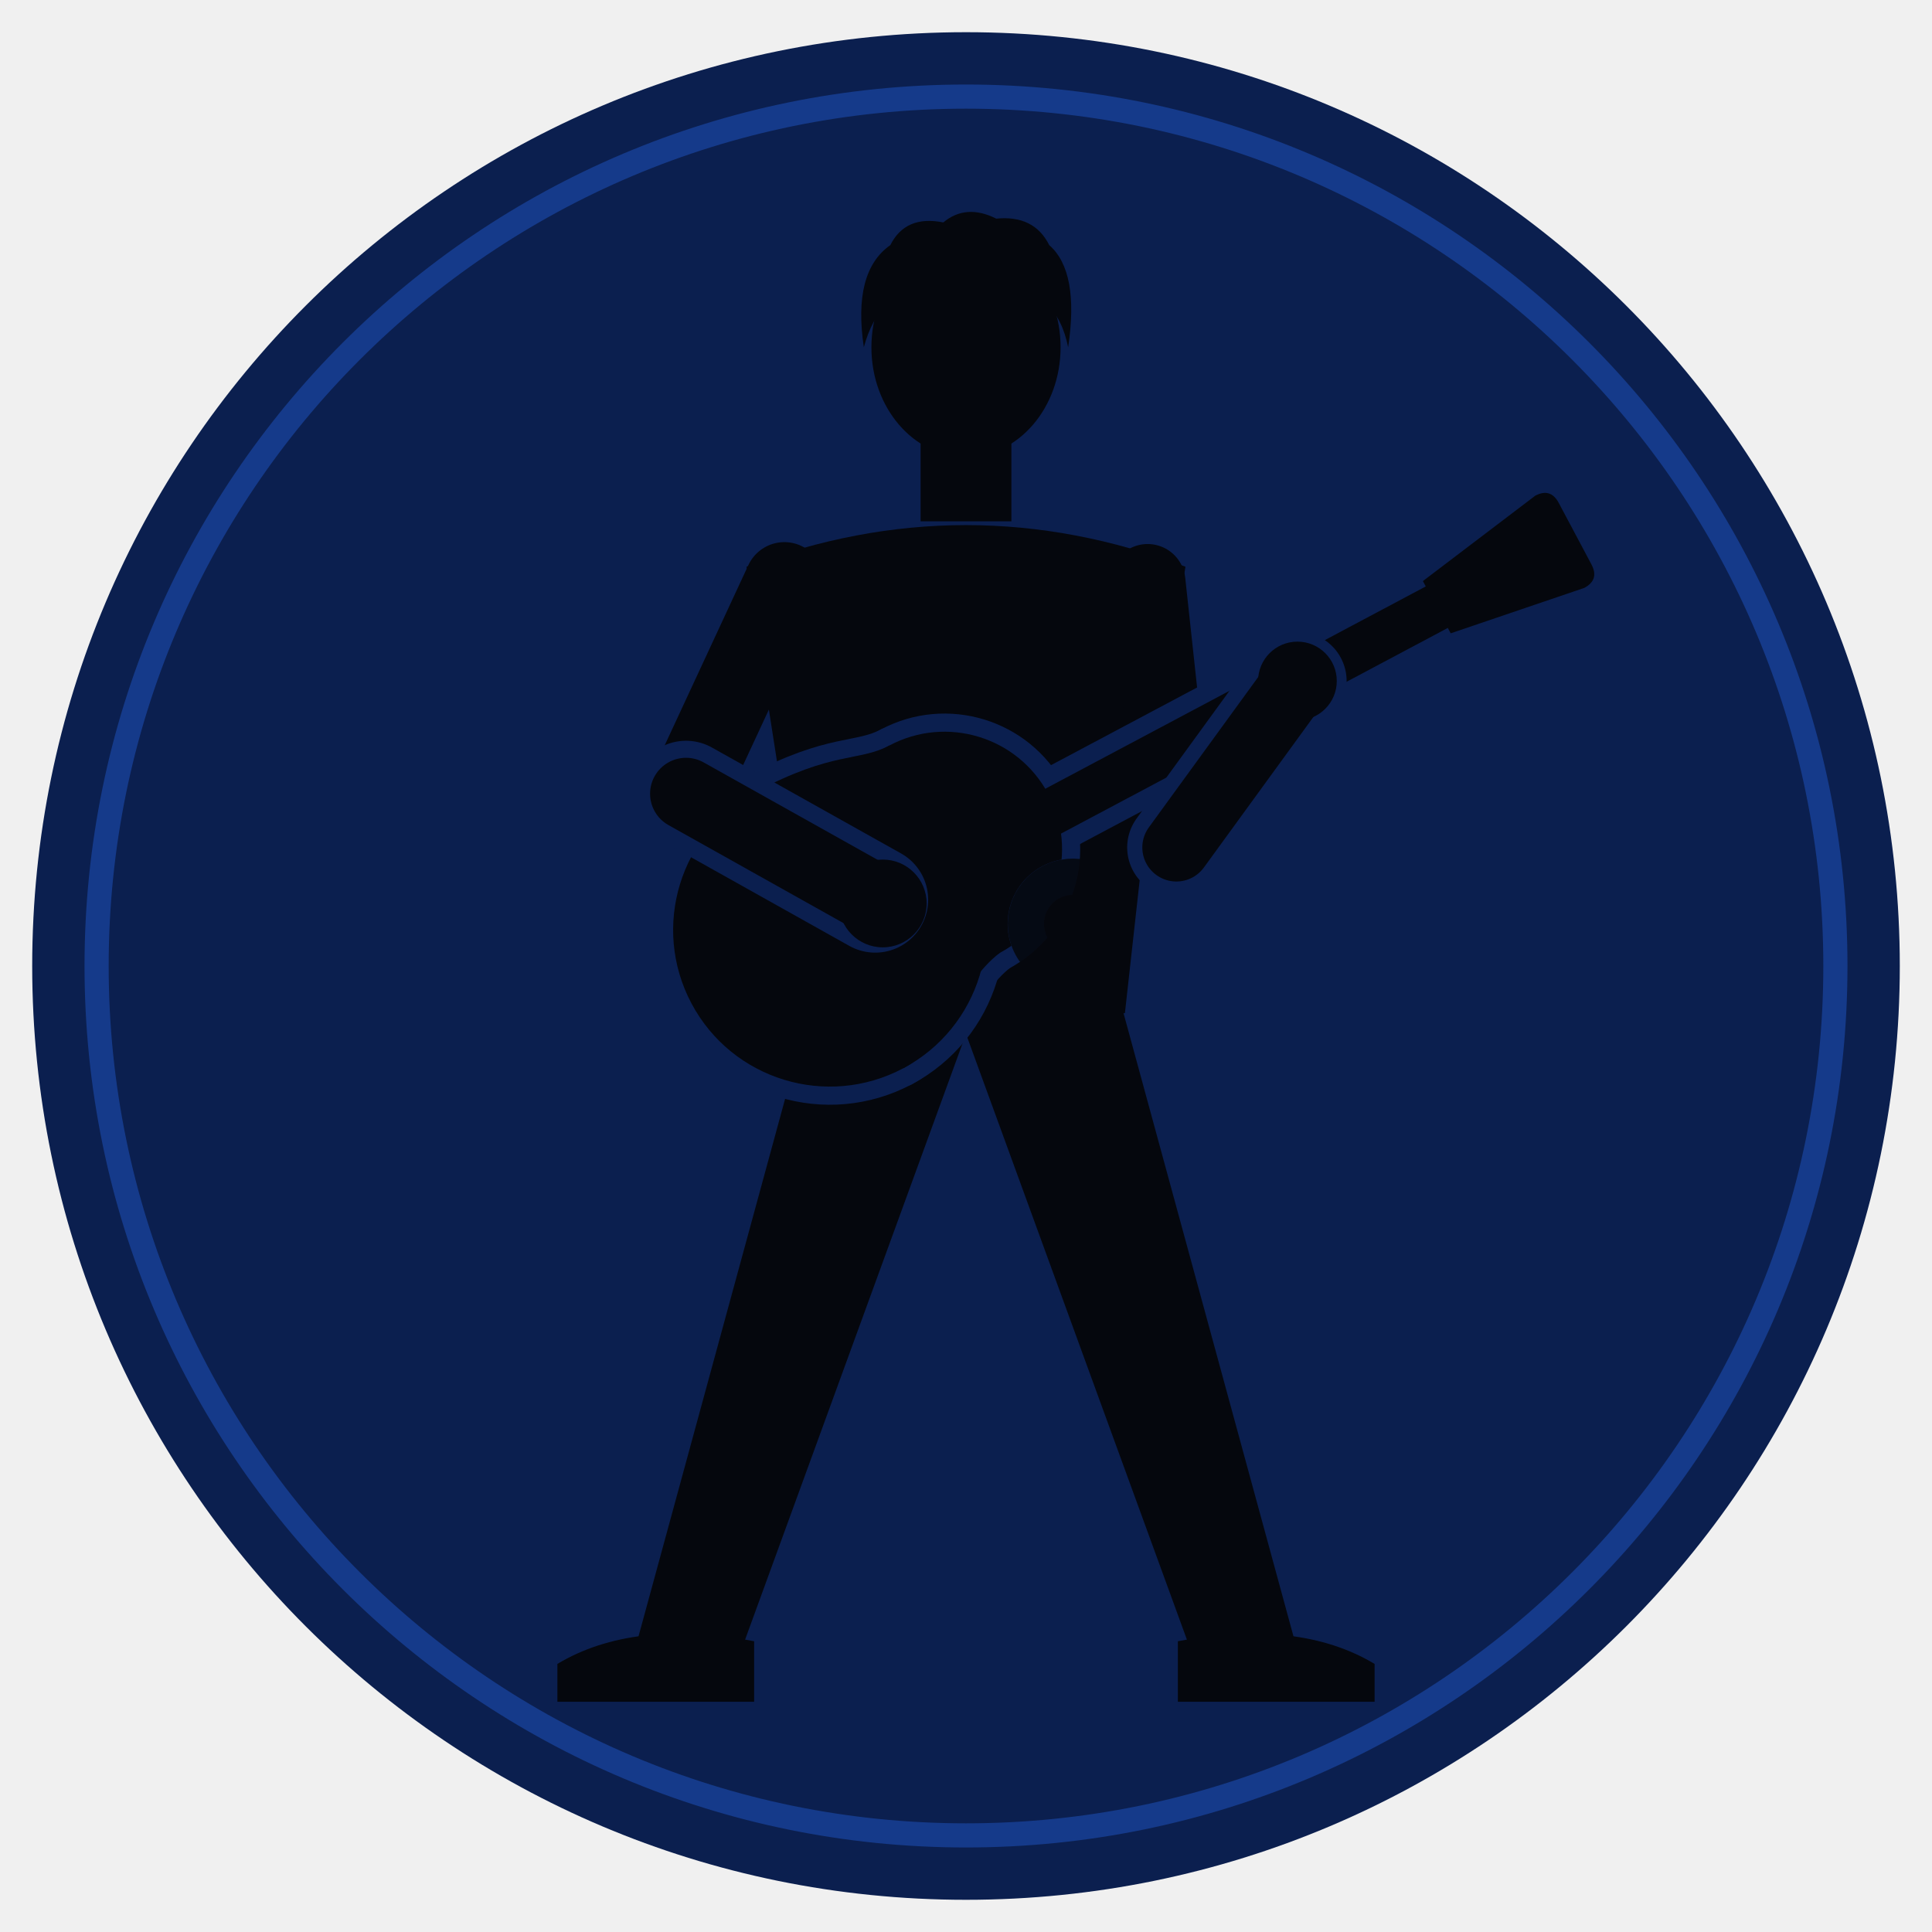
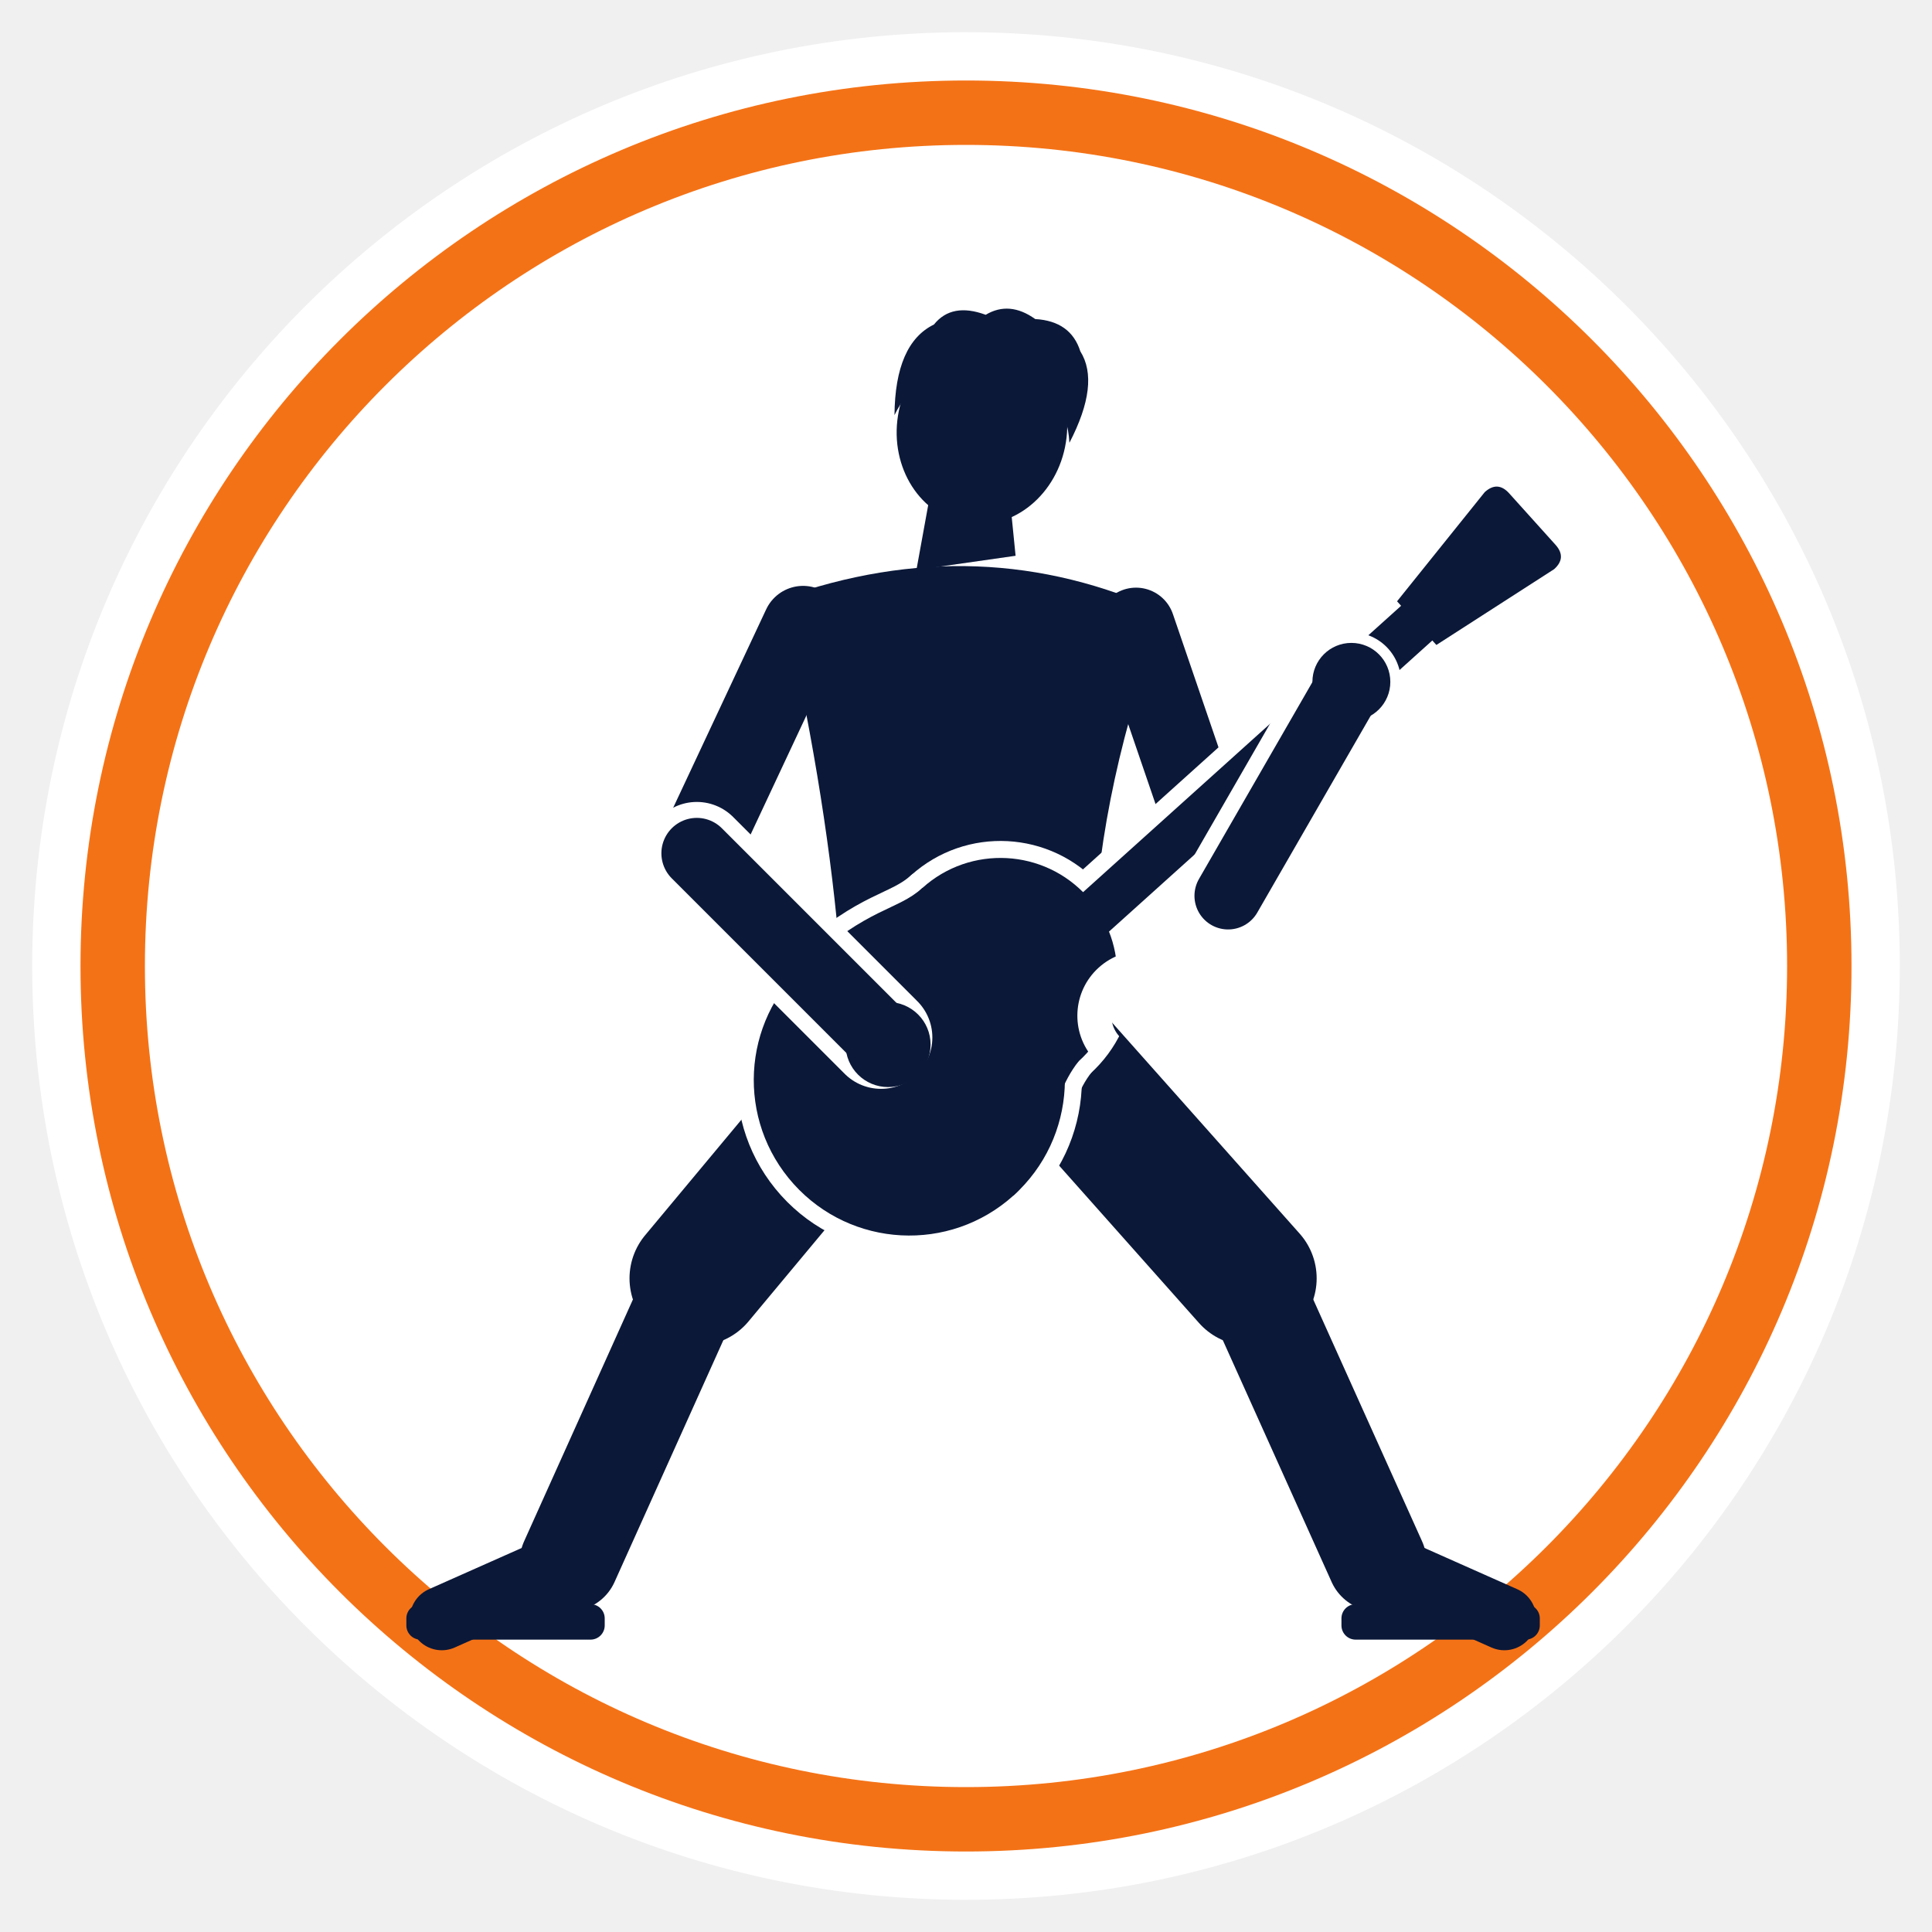
<svg xmlns="http://www.w3.org/2000/svg" width="240" height="240" viewBox="0 0 240 240">
-   <circle cx="120" cy="120" r="116" fill="#0b1f4f" />
-   <circle cx="120" cy="120" r="108" fill="none" stroke="#153a8a" stroke-width="3" />
-   <g transform="translate(26 14) scale(0.94)">
-     <g fill="#05070d">
-       <path d="M80 116 L101 119 L70.0 204 L56.0 204 Z" />
-       <path d="M99 119 L120 116 L144.0 204 L130.0 204 Z" />
-       <path d="M46.0 210 L46.0 205 Q56.0 199 72.0 202 L72.0 210 Z" />
-       <path d="M154.0 210 L154.0 205 Q144.0 199 128.0 202 L128.0 210 Z" />
-       <path d="M71 60 Q100 49 129 60 L124 92 L121 119 L79 119 L76 92 Z" />
-       <rect x="94" y="42" width="12" height="12" />
-       <ellipse cx="100" cy="31" rx="12.5" ry="14.5" />
-       <path d="M86.5 31 Q85 21 90 17.5 Q92 13.5 97 14.5 Q100 12 104 14 Q109 13.5 111 17.5 Q115 21 113.5 31 Q112 23.5 105 23 Q100 21.5 95 23 Q88.5 23.5 86.5 31 Z" />
-       <path d="M124 62 L127.8 97.1" fill="none" stroke="#05070d" stroke-width="10" stroke-linecap="round" />
-       <path d="M76 62 L63 90" fill="none" stroke="#05070d" stroke-width="10.5" stroke-linecap="round" />
-       <g transform="translate(82 108) rotate(-28) scale(1.15)" fill="#0b1f4f" stroke="#0b1f4f" stroke-width="4.17" stroke-linejoin="round">
-         <mask id="m1a" maskUnits="userSpaceOnUse" x="-60" y="-60" width="220" height="120">
-           <rect x="-60" y="-60" width="220" height="120" fill="#fff" />
-           <circle cx="25" cy="12.5" r="5.41" fill="#000" />
-         </mask>
-         <g mask="url(#m1a)">
-           <circle cx="0" cy="0" r="18" />
-           <circle cx="16" cy="-2" r="13.5" />
-           <path d="M0 -18 C10 -18 12 -15.5 16 -15.5 L16 11.5 C10 12.5 6 18 0 18 Z" />
-         </g>
-         <rect x="22" y="-2.7" width="58" height="5.4" rx="1" />
-         <path d="M79 -3.4 L95 -6 Q97 -6 97 -4 L97 4 Q97 6 95 6 L79 3.4 Z" />
+   <circle cx="120" cy="120" r="116" fill="#ffffff" />
+   <circle cx="120" cy="120" r="106" fill="none" stroke="#f47216" stroke-width="8" />
+   <g transform="translate(32 18) scale(0.88)">
+     <path d="M92.0 124.0 L62.0 160.0" fill="none" stroke="#0b1838" stroke-width="19" stroke-linecap="round" stroke-linejoin="round" />
+     <path d="M62.0 160.0 L44.0 200.0" fill="none" stroke="#0b1838" stroke-width="14" stroke-linecap="round" stroke-linejoin="round" />
+     <path d="M44.0 200.0 L26.0 208.0" fill="none" stroke="#0b1838" stroke-width="9" stroke-linecap="round" stroke-linejoin="round" />
+     <rect x="21" y="206" width="28" height="5" rx="2" fill="#0b1838" />
+     <path d="M108.0 124.0 L140.0 160.0" fill="none" stroke="#0b1838" stroke-width="19" stroke-linecap="round" stroke-linejoin="round" />
+     <path d="M140.0 160.0 L158.0 200.0" fill="none" stroke="#0b1838" stroke-width="14" stroke-linecap="round" stroke-linejoin="round" />
+     <path d="M158.0 200.0 L176.0 208.0" fill="none" stroke="#0b1838" stroke-width="9" stroke-linecap="round" stroke-linejoin="round" />
+     <rect x="153" y="206" width="28" height="5" rx="2" fill="#0b1838" />
+     <path d="M84 128 L116 128 L118 112 Q119 90 128 66 Q102 54 74 64 Q80 90 82 112 Z" fill="#0b1838" />
+     <path d="M93 60 L107 58 L106 48 L95 49 Z" fill="#0b1838" />
+     <g transform="translate(1 4) rotate(9 100 44)">
+       <ellipse cx="100" cy="36" rx="12" ry="13.5" fill="#0b1838" />
+       <path d="M87.5 36 Q86 26 91 22.5 Q93 19 98 20 Q101 17.5 105 19.5 Q110 19 112 23 Q115.5 27 112.5 36 Q111 29 104.5 28.5 Q100 27.5 95 29 Q89.5 29.5 87.5 36 Z" fill="#0b1838" />
+     </g>
+     <path d="M124.0 68.0 L137.0 106.0" fill="none" stroke="#0b1838" stroke-width="11" stroke-linecap="round" stroke-linejoin="round" />
+     <path d="M77.0 68.0 L62.0 100.0" fill="none" stroke="#0b1838" stroke-width="11.5" stroke-linecap="round" stroke-linejoin="round" />
+     <g transform="translate(92 132) rotate(-42) scale(1.22)" fill="#ffffff" stroke="#ffffff" stroke-width="3.93" stroke-linejoin="round">
+       <mask id="g3a" maskUnits="userSpaceOnUse" x="-60" y="-60" width="220" height="120">
+         <rect x="-60" y="-60" width="220" height="120" fill="#fff" />
+         <circle cx="25" cy="12.5" r="5.53" fill="#000" />
+       </mask>
+       <g mask="url(#g3a)">
+         <circle cx="0" cy="0" r="18" />
+         <circle cx="16" cy="-2" r="13.5" />
+         <path d="M0 -18 C10 -18 12 -15.5 16 -15.5 L16 11.5 C10 12.5 6 18 0 18 Z" />
      </g>
-       <g transform="translate(82 108) rotate(-28) scale(1.15)" fill="#05070d">
-         <mask id="m1b" maskUnits="userSpaceOnUse" x="-60" y="-60" width="220" height="120">
-           <rect x="-60" y="-60" width="220" height="120" fill="#fff" />
-           <circle cx="25" cy="12.5" r="7.50" fill="#000" />
-         </mask>
-         <g mask="url(#m1b)">
-           <circle cx="0" cy="0" r="18" />
-           <circle cx="16" cy="-2" r="13.5" />
-           <path d="M0 -18 C10 -18 12 -15.5 16 -15.5 L16 11.5 C10 12.5 6 18 0 18 Z" />
-         </g>
-         <rect x="22" y="-2.7" width="58" height="5.4" rx="1" />
-         <path d="M79 -3.4 L95 -6 Q97 -6 97 -4 L97 4 Q97 6 95 6 L79 3.4 Z" />
+       <rect x="22" y="-2.7" width="58" height="5.4" rx="1" />
+       <path d="M79 -3.4 L95 -6 Q97 -6 97 -4 L97 4 Q97 6 95 6 L79 3.4 Z" />
+     </g>
+     <g transform="translate(92 132) rotate(-42) scale(1.22)" fill="#0b1838">
+       <mask id="g3b" maskUnits="userSpaceOnUse" x="-60" y="-60" width="220" height="120">
+         <rect x="-60" y="-60" width="220" height="120" fill="#fff" />
+         <circle cx="25" cy="12.5" r="7.50" fill="#000" />
+       </mask>
+       <g mask="url(#g3b)">
+         <circle cx="0" cy="0" r="18" />
+         <circle cx="16" cy="-2" r="13.5" />
+         <path d="M0 -18 C10 -18 12 -15.5 16 -15.5 L16 11.5 C10 12.5 6 18 0 18 Z" />
      </g>
-       <path d="M63 90 L88 104" fill="none" stroke="#0b1f4f" stroke-width="14" stroke-linecap="round" />
-       <path d="M63 90 L88 104" fill="none" stroke="#05070d" stroke-width="9.5" stroke-linecap="round" />
-       <circle cx="89" cy="104.5" r="5.8" fill="#05070d" />
-       <path d="M127.8 97.1 L143.8 75.1" fill="none" stroke="#0b1f4f" stroke-width="13" stroke-linecap="round" />
-       <path d="M127.8 97.1 L143.8 75.1" fill="none" stroke="#05070d" stroke-width="9" stroke-linecap="round" />
-       <circle cx="143.8" cy="75.1" r="5.2" fill="#05070d" />
+       <rect x="22" y="-2.7" width="58" height="5.4" rx="1" />
+       <path d="M79 -3.4 L95 -6 Q97 -6 97 -4 L97 4 Q97 6 95 6 L79 3.4 Z" />
    </g>
+     <path d="M62.0 100.0 L88.0 126.0" fill="none" stroke="#ffffff" stroke-width="14.5" stroke-linecap="round" stroke-linejoin="round" />
+     <path d="M62.0 100.0 L88.0 126.0" fill="none" stroke="#0b1838" stroke-width="10" stroke-linecap="round" stroke-linejoin="round" />
+     <path d="M137.0 106.0 L154.4 75.8" fill="none" stroke="#ffffff" stroke-width="14.0" stroke-linecap="round" stroke-linejoin="round" />
+     <path d="M137.0 106.0 L154.4 75.8" fill="none" stroke="#0b1838" stroke-width="9.5" stroke-linecap="round" stroke-linejoin="round" />
+     <circle cx="89" cy="127" r="6" fill="#0b1838" />
+     <circle cx="154.4" cy="75.8" r="5.5" fill="#0b1838" />
  </g>
</svg>
